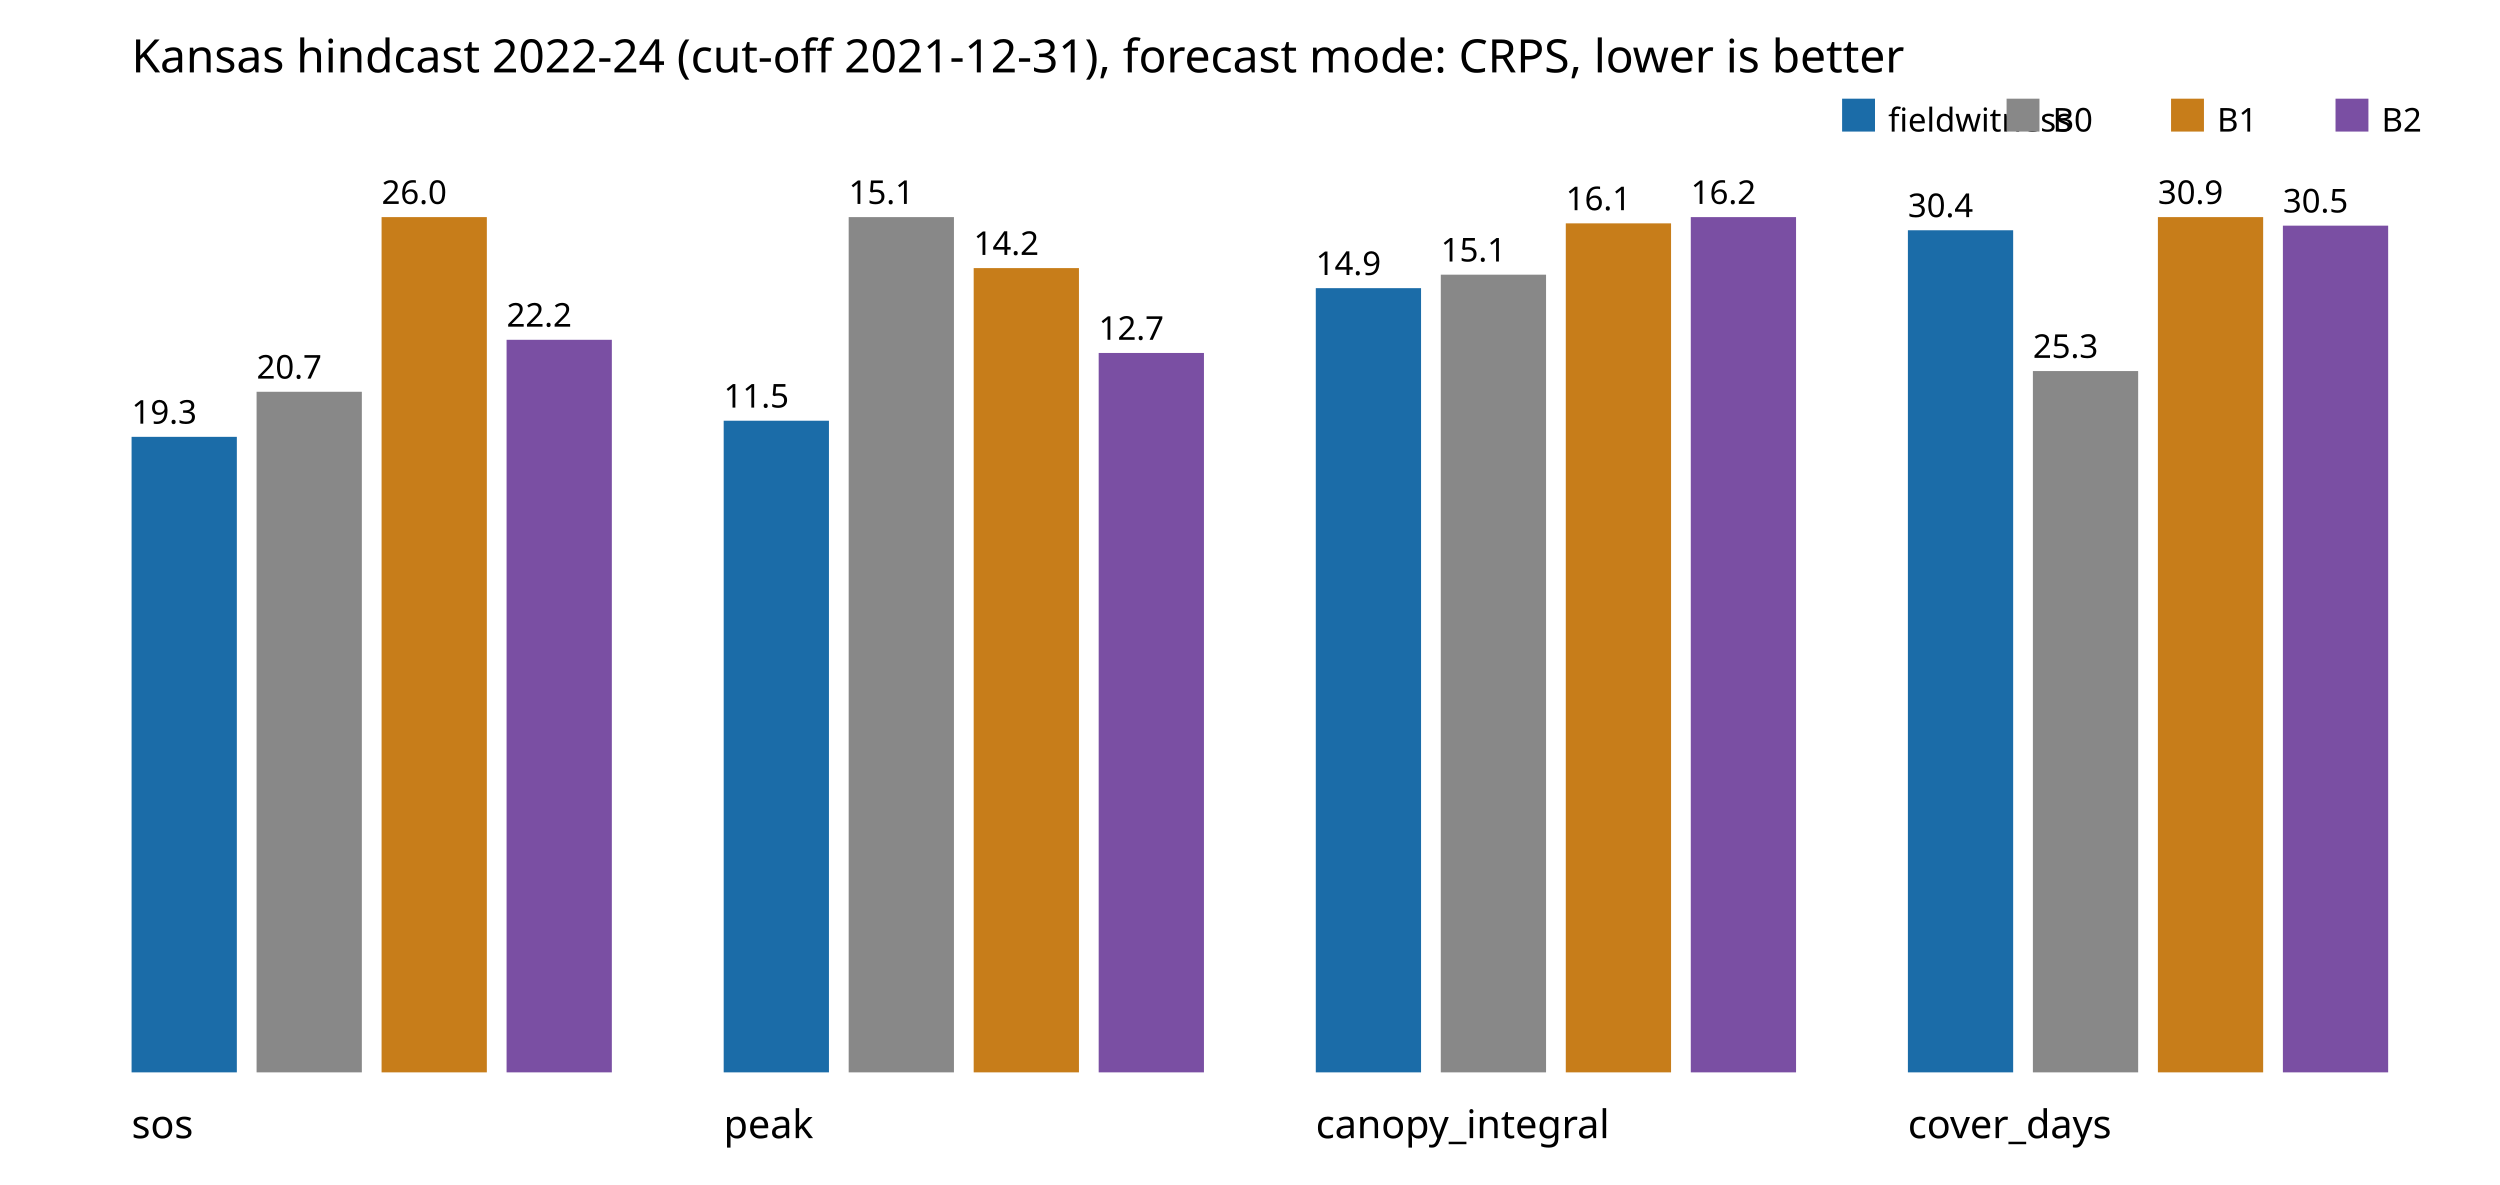
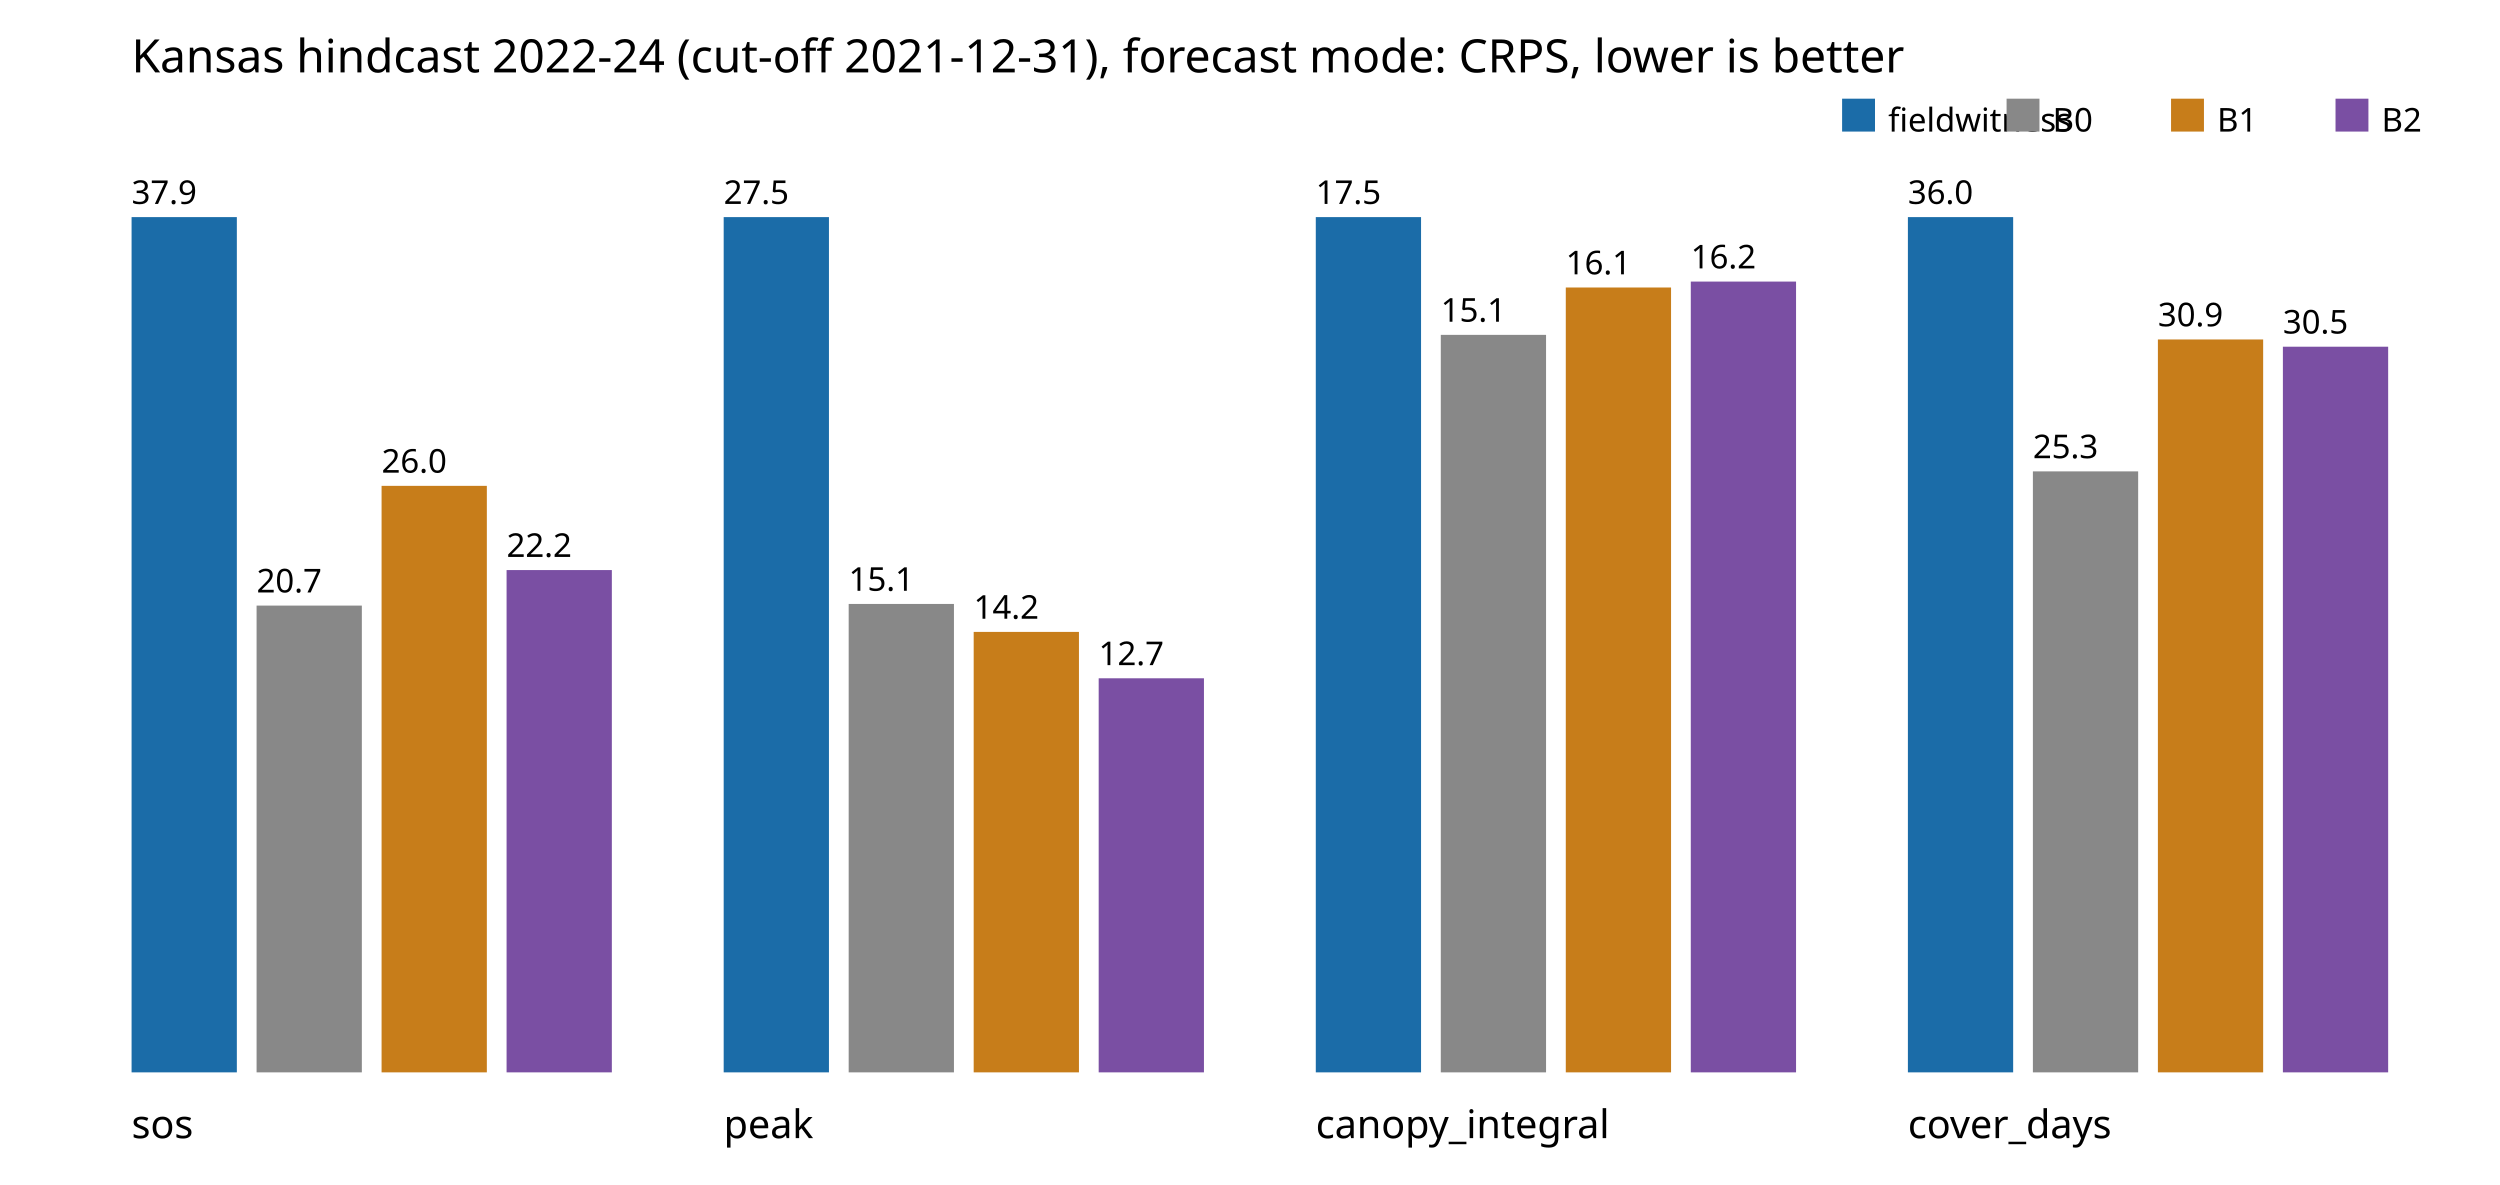
<svg xmlns="http://www.w3.org/2000/svg" width="760" height="360" font-family="sans-serif" font-size="12">
  <text x="40" y="22" font-size="14">Kansas hindcast 2022-24 (cut-off 2021-12-31), forecast mode: CRPS, lower is better</text>
  <text x="40" y="346">sos</text>
-   <rect x="40" y="132.8" width="32" height="193.2" fill="#1b6ca8" />
-   <text x="40" y="128.8" font-size="10">19.3</text>
-   <rect x="78" y="119.1" width="32" height="206.9" fill="#888" />
-   <text x="78" y="115.1" font-size="10">20.7</text>
-   <rect x="116" y="66.0" width="32" height="260.0" fill="#c77d1a" />
-   <text x="116" y="62.0" font-size="10">26.0</text>
-   <rect x="154" y="103.3" width="32" height="222.7" fill="#7a4fa3" />
-   <text x="154" y="99.3" font-size="10">22.2</text>
+   <rect x="40" y="66.0" width="32" height="260.0" fill="#1b6ca8" />
+   <text x="40" y="62.0" font-size="10">37.9</text>
+   <rect x="78" y="184.1" width="32" height="141.9" fill="#888" />
+   <text x="78" y="180.1" font-size="10">20.7</text>
+   <rect x="116" y="147.7" width="32" height="178.3" fill="#c77d1a" />
+   <text x="116" y="143.7" font-size="10">26.0</text>
+   <rect x="154" y="173.3" width="32" height="152.7" fill="#7a4fa3" />
+   <text x="154" y="169.3" font-size="10">22.2</text>
  <text x="220" y="346">peak</text>
-   <rect x="220" y="127.9" width="32" height="198.1" fill="#1b6ca8" />
-   <text x="220" y="123.9" font-size="10">11.5</text>
-   <rect x="258" y="66.0" width="32" height="260.0" fill="#888" />
-   <text x="258" y="62.0" font-size="10">15.1</text>
-   <rect x="296" y="81.5" width="32" height="244.5" fill="#c77d1a" />
-   <text x="296" y="77.5" font-size="10">14.2</text>
-   <rect x="334" y="107.3" width="32" height="218.7" fill="#7a4fa3" />
-   <text x="334" y="103.3" font-size="10">12.7</text>
+   <rect x="220" y="66.0" width="32" height="260.0" fill="#1b6ca8" />
+   <text x="220" y="62.0" font-size="10">27.5</text>
+   <rect x="258" y="183.6" width="32" height="142.4" fill="#888" />
+   <text x="258" y="179.6" font-size="10">15.1</text>
+   <rect x="296" y="192.1" width="32" height="133.9" fill="#c77d1a" />
+   <text x="296" y="188.1" font-size="10">14.2</text>
+   <rect x="334" y="206.2" width="32" height="119.8" fill="#7a4fa3" />
+   <text x="334" y="202.2" font-size="10">12.7</text>
  <text x="400" y="346">canopy_integral</text>
-   <rect x="400" y="87.6" width="32" height="238.4" fill="#1b6ca8" />
-   <text x="400" y="83.6" font-size="10">14.9</text>
-   <rect x="438" y="83.5" width="32" height="242.5" fill="#888" />
-   <text x="438" y="79.5" font-size="10">15.1</text>
-   <rect x="476" y="67.9" width="32" height="258.1" fill="#c77d1a" />
-   <text x="476" y="63.9" font-size="10">16.1</text>
-   <rect x="514" y="66.0" width="32" height="260.0" fill="#7a4fa3" />
-   <text x="514" y="62.0" font-size="10">16.2</text>
+   <rect x="400" y="66.0" width="32" height="260.0" fill="#1b6ca8" />
+   <text x="400" y="62.0" font-size="10">17.5</text>
+   <rect x="438" y="101.8" width="32" height="224.2" fill="#888" />
+   <text x="438" y="97.8" font-size="10">15.1</text>
+   <rect x="476" y="87.4" width="32" height="238.6" fill="#c77d1a" />
+   <text x="476" y="83.4" font-size="10">16.1</text>
+   <rect x="514" y="85.6" width="32" height="240.4" fill="#7a4fa3" />
+   <text x="514" y="81.6" font-size="10">16.2</text>
  <text x="580" y="346">cover_days</text>
-   <rect x="580" y="70.0" width="32" height="256.0" fill="#1b6ca8" />
-   <text x="580" y="66.0" font-size="10">30.4</text>
-   <rect x="618" y="112.8" width="32" height="213.2" fill="#888" />
-   <text x="618" y="108.8" font-size="10">25.3</text>
-   <rect x="656" y="66.0" width="32" height="260.0" fill="#c77d1a" />
-   <text x="656" y="62.0" font-size="10">30.9</text>
-   <rect x="694" y="68.6" width="32" height="257.4" fill="#7a4fa3" />
-   <text x="694" y="64.6" font-size="10">30.5</text>
+   <rect x="580" y="66.0" width="32" height="260.0" fill="#1b6ca8" />
+   <text x="580" y="62.0" font-size="10">36.0</text>
+   <rect x="618" y="143.3" width="32" height="182.7" fill="#888" />
+   <text x="618" y="139.3" font-size="10">25.3</text>
+   <rect x="656" y="103.2" width="32" height="222.8" fill="#c77d1a" />
+   <text x="656" y="99.2" font-size="10">30.9</text>
+   <rect x="694" y="105.4" width="32" height="220.6" fill="#7a4fa3" />
+   <text x="694" y="101.4" font-size="10">30.5</text>
  <rect x="560" y="30" width="10" height="10" fill="#1b6ca8" />
  <text x="574" y="40" font-size="10">fieldwitness</text>
  <rect x="610" y="30" width="10" height="10" fill="#888" />
  <text x="624" y="40" font-size="10">B0</text>
  <rect x="660" y="30" width="10" height="10" fill="#c77d1a" />
  <text x="674" y="40" font-size="10">B1</text>
  <rect x="710" y="30" width="10" height="10" fill="#7a4fa3" />
  <text x="724" y="40" font-size="10">B2</text>
</svg>
